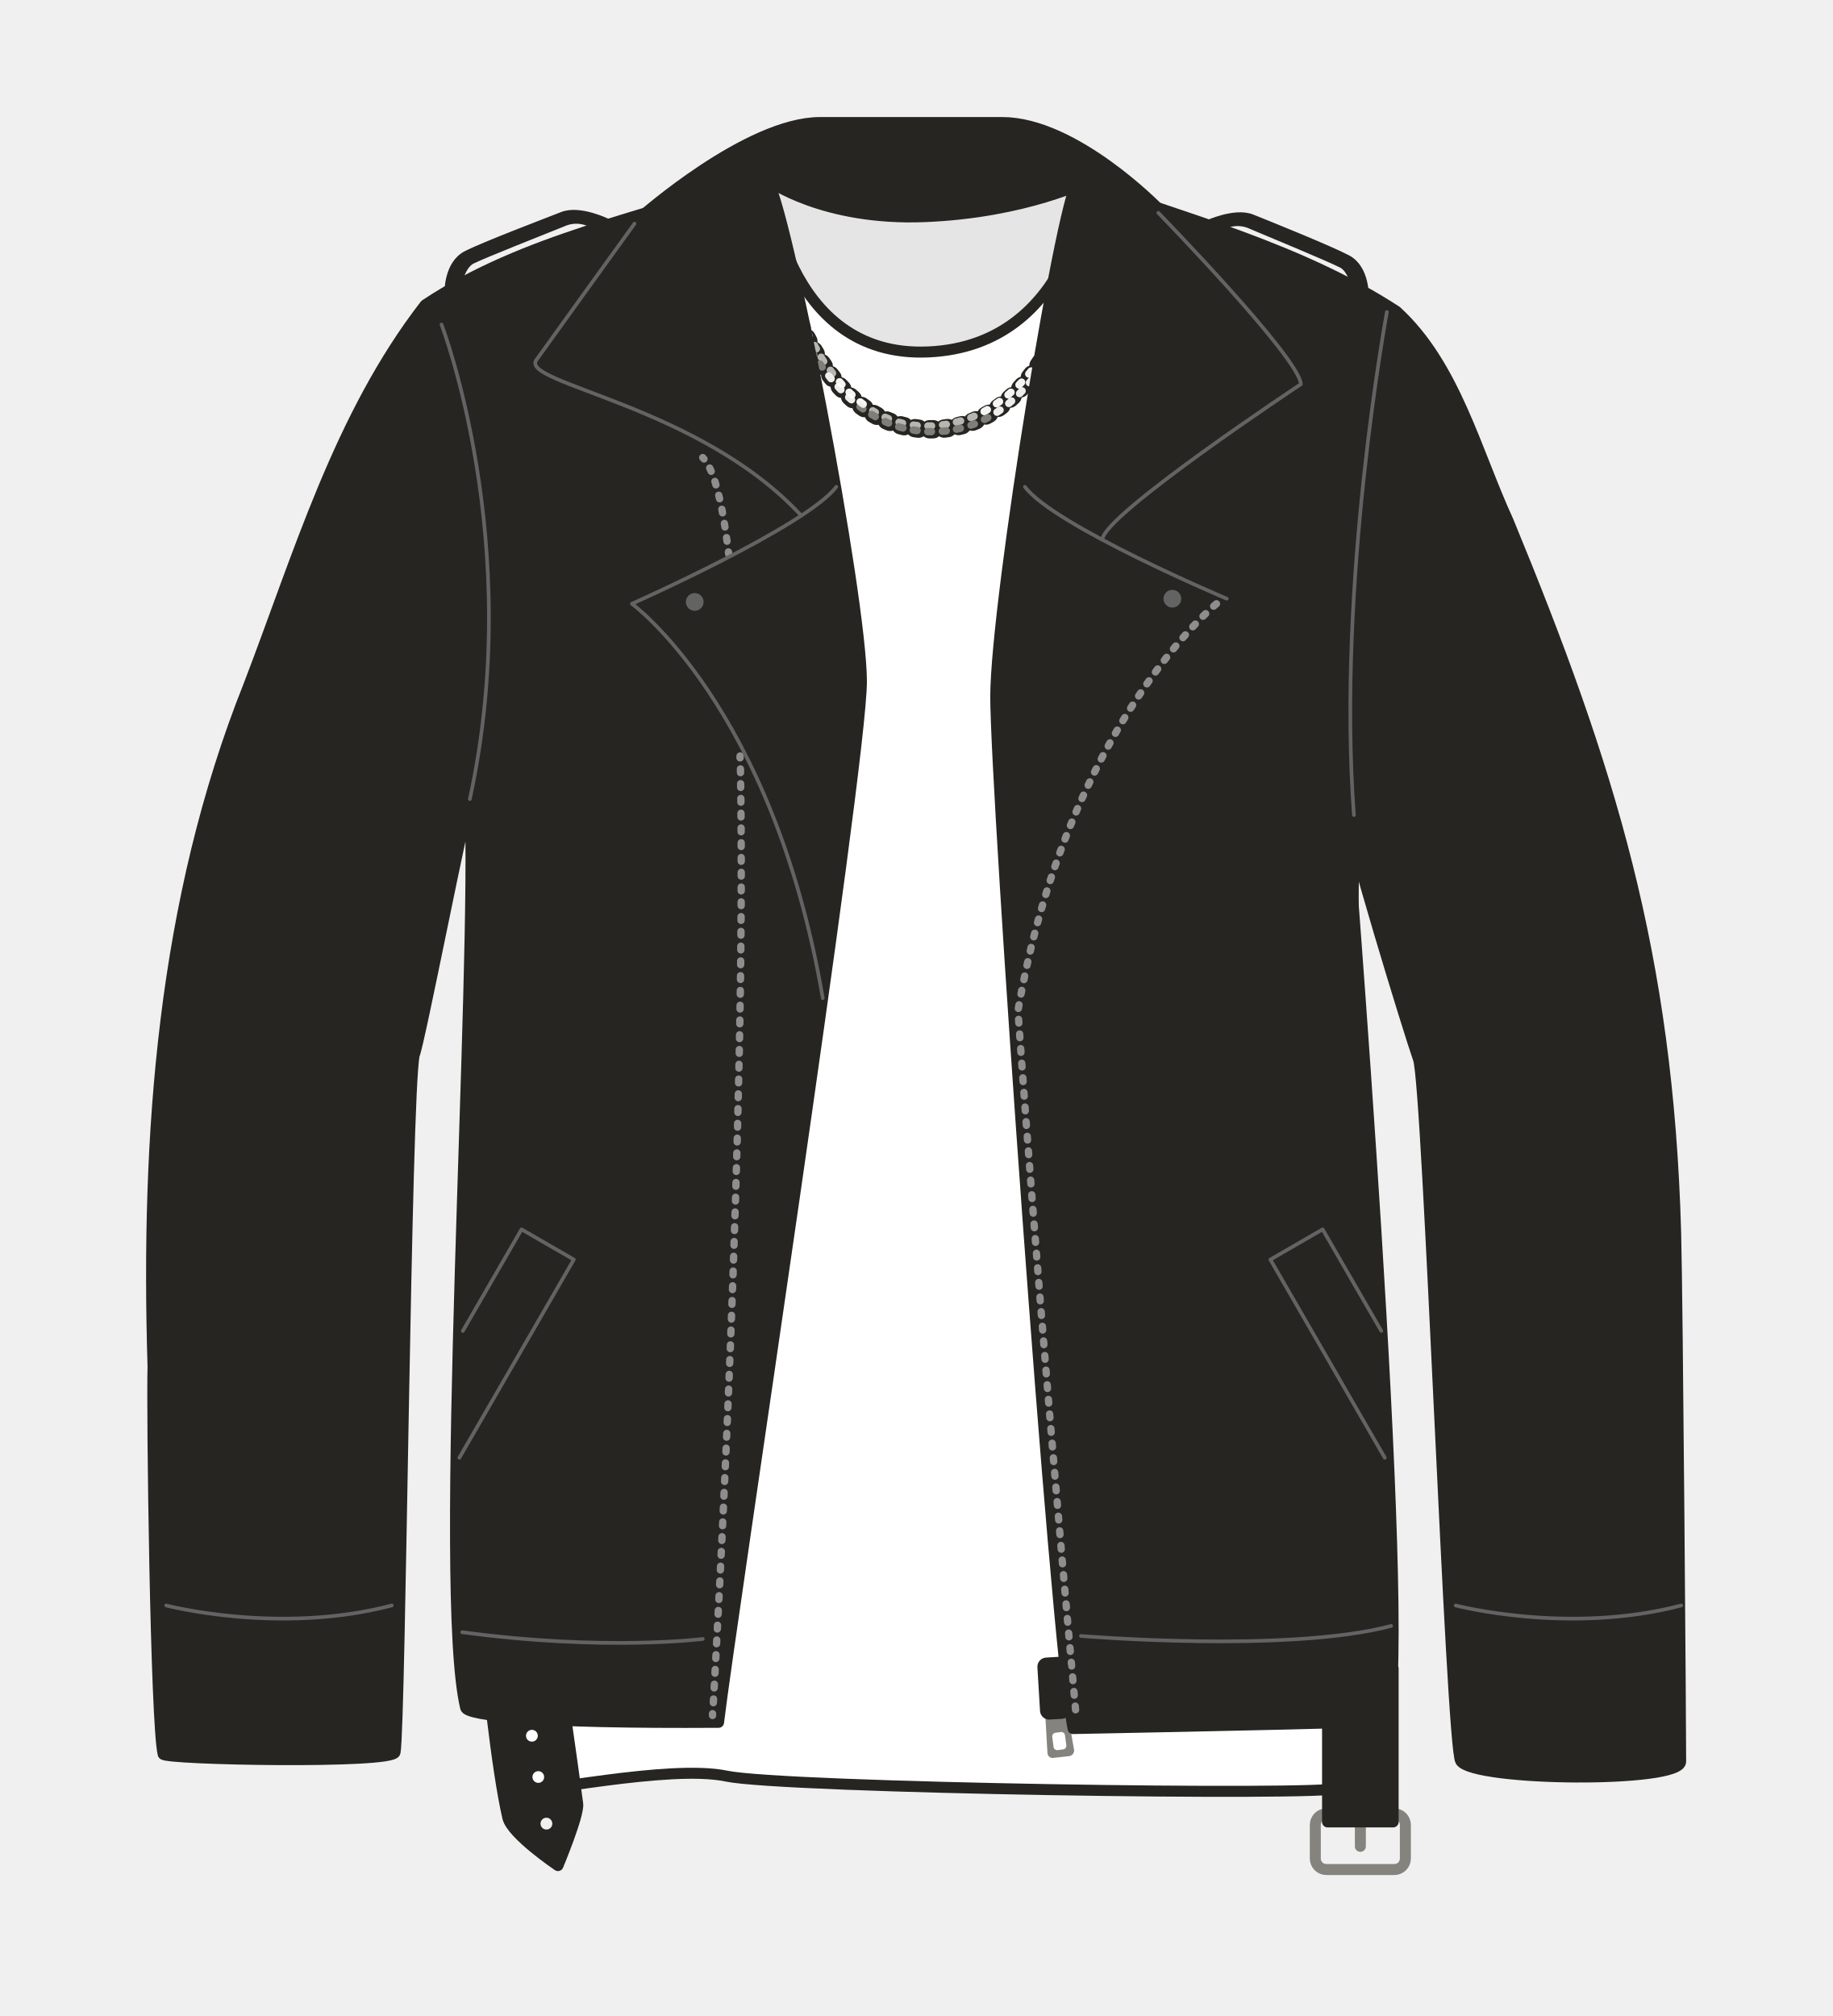
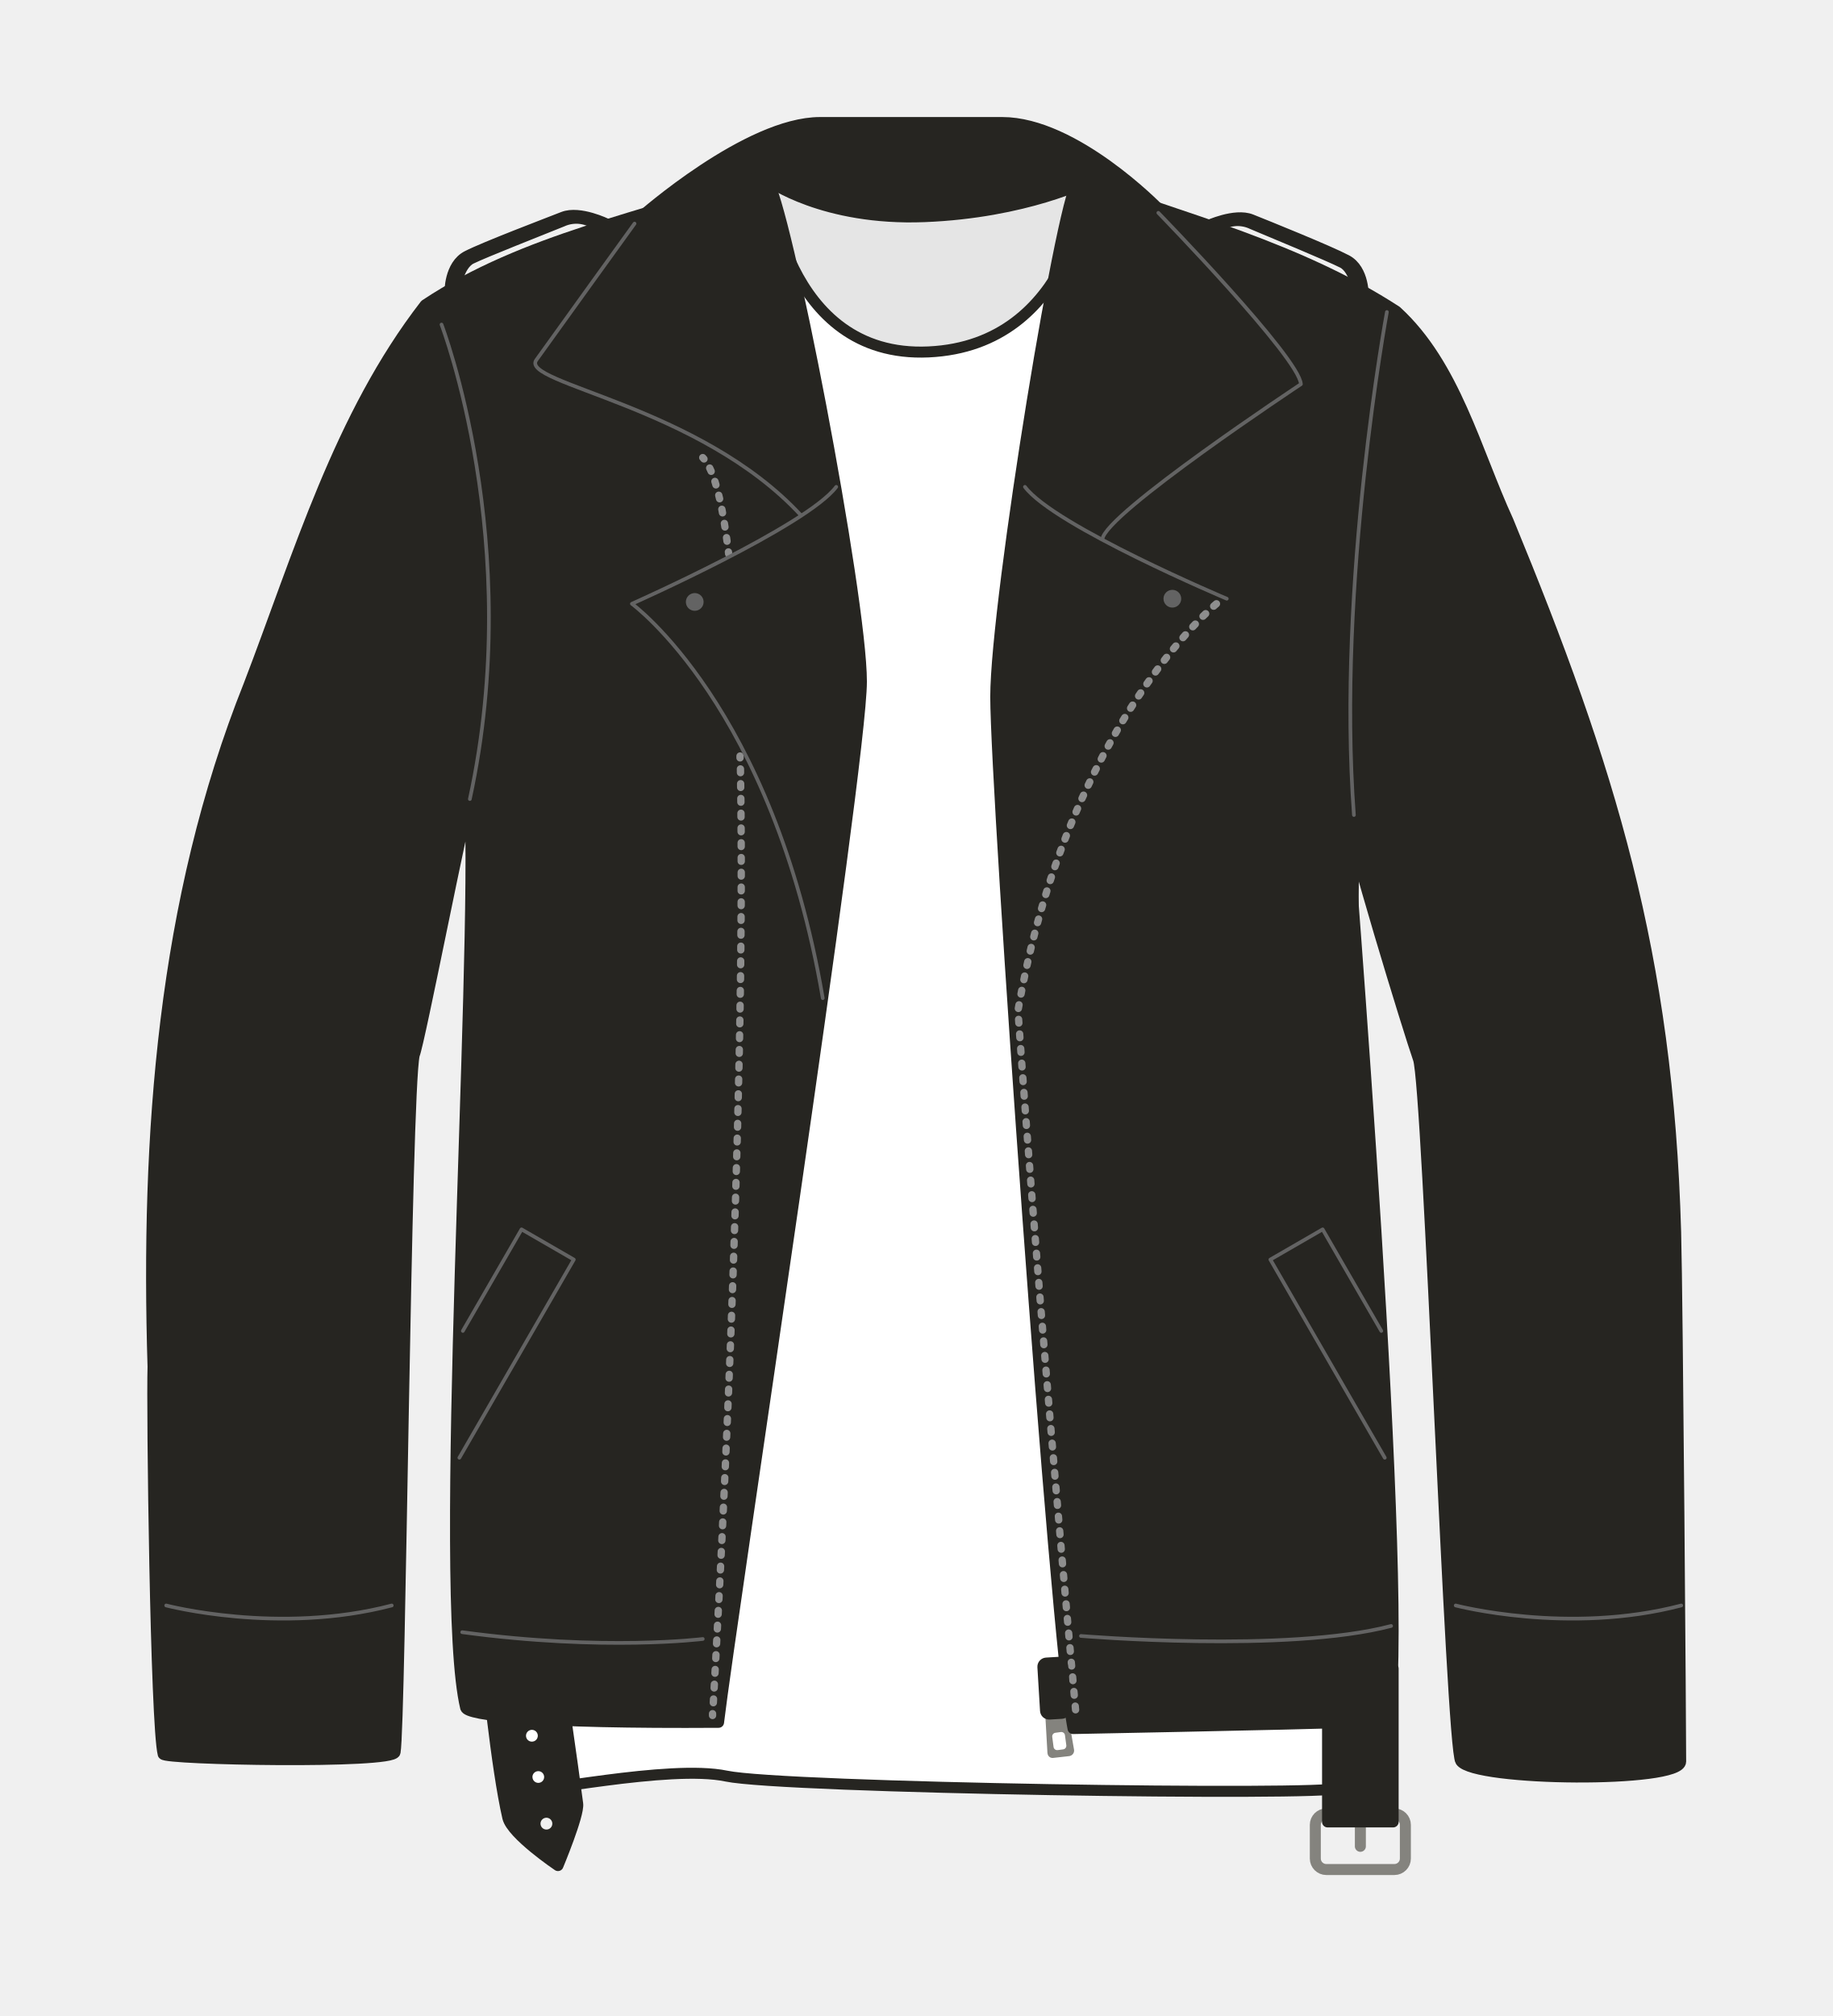
<svg xmlns="http://www.w3.org/2000/svg" width="500" height="550" viewBox="0 0 500 550">
  <path fill="none" stroke="#84837e" stroke-linecap="round" stroke-miterlimit="10" stroke-width="3" d="M371.12 496.3v7.41" />
  <rect x="358.83" y="494.86" width="24.57" height="15.18" rx="3" fill="none" stroke="#84837e" stroke-miterlimit="10" stroke-width="3" />
  <path d="M316 56.92s-22.8-23.49-42.58-23.49h-49.7c-19.78 0-48.84 25.75-48.84 25.75l30.7 29.34h85.94z" fill="#262521" stroke="#262521" stroke-linecap="round" stroke-linejoin="round" stroke-width="3" />
-   <path d="M297 49.28s-21.71 9.9-47.18 9.9-40.17-9.9-40.17-9.9l-19.26 26.89 34.3 71L301 129.66l2.38-44.54z" fill="#e5e5e5" />
+   <path d="M297 49.28s-21.71 9.9-47.18 9.9-40.17-9.9-40.17-9.9l-17.92 66.78 116.12-6.26z" fill="#e5e5e5" />
  <path d="M297 49.28S279.89 58 252.23 59.1s-42.59-9.82-42.59-9.82" fill="none" stroke="#262521" stroke-linecap="round" stroke-linejoin="round" stroke-width="3" />
  <path d="M209.64 49.28s4 48.55 43.68 46.73S297 49.28 297 49.28l73.16 29.47s-1.73 406.89-5 409.08-151.4 0-167-3.28-53.14 5-57.87 4.16-5.46-15.4-3.64-23 1.36-386.92 1.36-386.92z" fill="#fff" stroke="#262521" stroke-linecap="round" stroke-linejoin="round" stroke-width="3" />
-   <path d="M207.41 50.28s7.73 66.84 46.55 66.84 45.27-65 45.27-65" fill="none" stroke="#262521" stroke-linecap="round" stroke-linejoin="round" stroke-width="5" stroke-dasharray="1 3" />
-   <path d="M253.14 117.2a1 1 0 010-2h1a1 1 0 011 1 1 1 0 01-.95 1h-1zm-3-.12h-.09c-.35 0-.69-.07-1-.12a1 1 0 01-.86-1.11 1 1 0 011.11-.87l1 .11a1 1 0 01.91 1.08 1 1 0 01-1.06.91zm7-.18a1 1 0 01-1-.86 1 1 0 01.85-1.13l1-.14a1 1 0 11.33 2q-.51.09-1 .15zm-10.91-.47a.85.85 0 01-.23 0c-.34-.08-.67-.16-1-.26a1 1 0 01-.7-1.23 1 1 0 011.23-.69c.31.08.62.17.94.24a1 1 0 01.73 1.21 1 1 0 01-.98.73zm14.82-.29a1 1 0 01-.25-2l.94-.25a1 1 0 11.55 1.92l-1 .27a1.07 1.07 0 01-.29.06zm-18.61-.92a1 1 0 01-.38-.07l-1-.4a1 1 0 11.81-1.83l.89.37a1 1 0 01-.37 1.93zm22.41-.29a1 1 0 01-.36-1.94c.3-.11.6-.24.89-.36a1 1 0 01.78 1.84l-.95.39a1.15 1.15 0 01-.37.07zm-26-1.44a1 1 0 01-.49-.13l-.89-.52a1 1 0 011-1.71c.27.17.55.33.83.49a1 1 0 01-.5 1.87zm29.62-.23a1 1 0 01-.46-1.88l.84-.47a1 1 0 011 1.74l-.91.49a1 1 0 01-.48.12zm-33-2a1 1 0 01-.59-.2c-.28-.2-.55-.41-.82-.62a1 1 0 111.24-1.57l.77.59a1 1 0 01.21 1.4 1 1 0 01-.78.45zm36.38-.13a1 1 0 01-.56-1.82l.79-.56a1 1 0 011.4.22 1 1 0 01-.22 1.4l-.84.59a1 1 0 01-.54.22zm-39.45-2.42a1 1 0 01-.68-.27l-.74-.7a1 1 0 011.39-1.44l.71.67a1 1 0 01.06 1.42 1 1 0 01-.71.37zm42.62 0a1 1 0 01-.76-.35 1 1 0 01.11-1.41l.73-.64a1 1 0 111.33 1.49l-.76.67a1 1 0 01-.62.28zM278 106a1 1 0 01-.72-1.69l.68-.71a1 1 0 011.41-.06 1 1 0 01.05 1.42c-.23.25-.46.5-.7.74a1 1 0 01-.72.3zm-48.32-.11a1 1 0 01-.75-.33c-.22-.25-.45-.5-.67-.76a1 1 0 011.51-1.31c.21.25.43.49.65.73a1 1 0 01-.74 1.67zm51-2.87a1 1 0 01-.77-1.64c.21-.25.41-.5.61-.76a1 1 0 011.41-.16 1 1 0 01.16 1.4c-.21.27-.42.53-.64.79a1 1 0 01-.84.35zm-53.54-.2a1 1 0 01-.8-.39l-.61-.81a1 1 0 011.61-1.2c.19.27.39.53.59.79a1 1 0 01-.79 1.61zm56-3a1 1 0 01-.58-.18 1 1 0 01-.24-1.39l.56-.81a1 1 0 111.65 1.13l-.58.83a1 1 0 01-.95.46zm-58.29-.27a1 1 0 01-.84-.45l-.56-.84a1 1 0 111.55-1.05c.18.27.36.55.55.82a1 1 0 01-.83 1.56zm60.48-3.07a1 1 0 01-.52-.14 1 1 0 01-.33-1.38l.51-.85a1 1 0 011.72 1l-.52.86a1 1 0 01-.97.55zm-62.61-.32a1 1 0 01-.87-.5l-.5-.87a1 1 0 111.73-1l.5.85a1 1 0 01-.36 1.37 1 1 0 01-.61.19zm64.6-3.15a1 1 0 01-.47-.12 1 1 0 01-.41-1.36l.47-.87a1 1 0 111.77.92l-.47.9a1 1 0 01-1 .57zm-66.55-.35a1 1 0 01-.89-.53c-.15-.3-.31-.6-.46-.91a1 1 0 111.78-.9l.45.87a1 1 0 01-.88 1.47zM289 89.47a1 1 0 01-.43-.1 1 1 0 01-.47-1.33l.41-.9a1 1 0 111.82.84l-.43.92a1 1 0 01-.9.57zm-70.14-.36a1 1 0 01-.91-.57c-.14-.31-.29-.61-.42-.92a1 1 0 01.49-1.33 1 1 0 011.32.5l.42.89a1 1 0 01-.46 1.32 1 1 0 01-.42.11zm71.77-3.3a.91.91 0 01-.39-.08 1 1 0 01-.53-1.3l.38-.92a1 1 0 011.85.75l-.39.94a1 1 0 01-.9.61zm-73.41-.35a1 1 0 01-.92-.61l-.39-.93a1 1 0 01.54-1.3 1 1 0 011.31.54l.38.91a1 1 0 01-.53 1.31 1 1 0 01-.37.08zm74.88-3.37a.91.91 0 01-.35-.07 1 1 0 01-.59-1.28c.12-.31.23-.62.34-.93a1 1 0 011.89.67l-.35 1a1 1 0 01-.92.61zm-76.38-.34a1 1 0 01-.93-.64l-.36-.94a1 1 0 01.59-1.29 1 1 0 011.28.58l.36.93a1 1 0 01-.58 1.29.92.92 0 01-.34.07zm77.71-3.44a1.12 1.12 0 01-.31 0 1 1 0 01-.62-1.31c.11-.31.21-.63.31-.94a1 1 0 111.9.61c-.1.32-.2.64-.31 1a1 1 0 01-.95.64zM214.36 78a1 1 0 01-.94-.67l-.33-1a1 1 0 01.62-1.26 1 1 0 011.27.62l.33.94a1 1 0 01-.62 1.27.92.92 0 01-.33.1zm80.28-3.51a1 1 0 01-.28 0 1 1 0 01-.68-1.24l.28-1a1 1 0 011.24-.69 1 1 0 01.68 1.23l-.28 1a1 1 0 01-.96.69zm-81.54-.29a1 1 0 01-1-.7l-.3-1a1 1 0 011.91-.6l.3.95a1 1 0 01-.65 1.26 1 1 0 01-.26.08zm82.61-3.57a1.07 1.07 0 01-.25 0 1 1 0 01-.72-1.22c.09-.32.17-.64.25-1a1 1 0 111.94.48c-.08.33-.16.65-.25 1a1 1 0 01-.97.73zm-83.78-.27a1 1 0 01-1-.72l-.28-1a1 1 0 011.93-.54l.27.95a1 1 0 01-.68 1.24.9.9 0 01-.24.06zm84.73-3.62h-.22a1 1 0 01-.75-1.2l.22-1a1 1 0 011.95.43l-.22 1a1 1 0 01-.98.76zm-85.79-.24a1 1 0 01-1-.75l-.25-1a1 1 0 111.94-.5l.25 1a1 1 0 01-.72 1.22.73.73 0 01-.22.02zm86.63-3.7a.71.71 0 01-.2 0 1 1 0 01-.78-1.17l.19-1a1 1 0 012 .38l-.19 1a1 1 0 01-1.02.79zm-88.58-1l-.23-1a1 1 0 011.95-.45l.22.91-1 .29zm89.3-3h-.16a1 1 0 01-.82-1.15c.05-.34.11-.66.16-1a1 1 0 112 .32c-.05.32-.1.65-.16 1a1 1 0 01-1.02.89zM209 58.68a1 1 0 01-1-.79l-.21-1a1 1 0 112-.4l.21 1a1 1 0 01-.77 1.19.75.75 0 01-.23 0zm89.81-3.79h-.14a1 1 0 01-.85-1.13c.05-.35.09-.68.13-1a1 1 0 112 .25c0 .31-.08.64-.13 1a1 1 0 01-.99.88zm-90.6-.14a1 1 0 01-1-.82l-.18-1a1 1 0 01.81-1.16 1 1 0 011.16.81l.17 1a1 1 0 01-.8 1.17zm-.68-4a1 1 0 01-1-.85c-.1-.66-.14-1-.14-1a1 1 0 112-.27s0 .36.14 1a1 1 0 01-.84 1.14z" fill="#b7b6b0" />
-   <path d="M206 52.77a1 1 0 01-1-.85l-.08-.5a1 1 0 012-.29l.07.48a1 1 0 01-.83 1.14zM254.11 118.75h-1a1 1 0 01-1-1 1 1 0 011-1h1a1 1 0 010 2zm3-.11a1 1 0 01-.08-2l1-.09a1 1 0 11.22 2l-1 .1zm-7-.17H250l-1-.16a1 1 0 11.32-2l1 .15a1 1 0 01.86 1.12 1 1 0 01-1.06.89zm10.93-.39a1 1 0 01-.21-2l1-.21a1 1 0 01.47 1.94l-1 .23zm-14.85-.39a.73.73 0 01-.25 0c-.34-.08-.67-.18-1-.28a1 1 0 11.58-1.91l.93.26a1 1 0 01-.26 2zm18.69-.68a1 1 0 01-.33-1.94l.91-.34a1 1 0 01.72 1.87l-1 .35a1 1 0 01-.29.05zm-22.47-.59a1 1 0 01-.38-.08l-.95-.4a1 1 0 01.82-1.83l.89.38a1 1 0 01-.38 1.93zm26.15-1a1 1 0 01-.89-.55 1 1 0 01.44-1.34l.86-.45a1 1 0 011 1.76l-.92.48a1 1 0 01-.48.13zm-29.75-.77a1.11 1.11 0 01-.49-.12l-.88-.52a1 1 0 111-1.71l.84.48a1 1 0 01.38 1.36 1 1 0 01-.84.54zm33.19-1.2a1 1 0 01-.84-.45 1 1 0 01.29-1.39c.27-.17.53-.35.79-.54a1 1 0 011.4.24 1 1 0 01-.24 1.39l-.85.58a1 1 0 01-.55.17zm-36.58-.9a1 1 0 01-.58-.19c-.28-.2-.56-.4-.83-.61a1 1 0 111.2-1.6l.79.58a1 1 0 01-.58 1.82zm39.78-1.49a1 1 0 01-.64-1.76c.25-.21.5-.42.74-.64a1 1 0 011.32 1.51l-.78.66a1 1 0 01-.61.23zm-42.92-1a1 1 0 01-.65-.25l-.77-.68a1 1 0 011.35-1.48c.24.22.48.44.73.65a1 1 0 01.1 1.42 1 1 0 01-.73.34zm45.87-1.7a1 1 0 01-.71-1.7c.23-.24.46-.47.68-.71a1 1 0 011.42 0 1 1 0 010 1.41c-.23.25-.47.49-.71.73a1 1 0 01-.65.27zm-48.76-1.07a1 1 0 01-.72-.3l-.7-.75a1 1 0 111.47-1.35l.67.71a1 1 0 010 1.41 1 1 0 01-.69.28zm51.46-1.89a1.05 1.05 0 01-.65-.23 1 1 0 01-.12-1.41c.21-.25.42-.5.62-.76a1 1 0 011.41-.15 1 1 0 01.15 1.4c-.21.27-.43.53-.65.79a1 1 0 01-.73.36zm-54.12-1.1a1 1 0 01-.77-.36l-.64-.8a1 1 0 011.57-1.24c.2.26.41.51.61.76a1 1 0 01-.13 1.41 1 1 0 01-.61.23zm56.57-2.06a1 1 0 01-.58-.19 1 1 0 01-.23-1.4l.57-.8a1 1 0 111.64 1.14c-.19.28-.39.56-.59.83a1 1 0 01-.78.42zm-59-1.11a1 1 0 01-.81-.42l-.59-.83a1 1 0 01.25-1.39 1 1 0 011.39.25l.57.8a1 1 0 01-.22 1.4 1.09 1.09 0 01-.57.19zm61.24-2.21a1 1 0 01-.53-.15 1 1 0 01-.31-1.38c.17-.28.34-.56.52-.84a1 1 0 111.7 1c-.17.29-.35.57-.53.86a1 1 0 01-.83.51zm-63.48-1.11a1 1 0 01-.85-.47c-.18-.29-.36-.57-.53-.86a1 1 0 111.7-1l.52.84a1 1 0 01-.31 1.38.94.94 0 01-.51.11zm65.52-2.34a1 1 0 01-.49-.13 1 1 0 01-.39-1.35l.48-.87a1 1 0 111.76.94c-.16.3-.32.6-.49.9a1 1 0 01-.85.51zM220 94.36a1 1 0 01-.87-.51l-.5-.88a1 1 0 01.4-1.36 1 1 0 011.35.39l.49.87a1 1 0 01-.87 1.49zm69.43-2.45a1 1 0 01-.44-.1 1 1 0 01-.45-1.34c.14-.3.29-.59.43-.89a1 1 0 011.8.86c-.14.31-.29.61-.44.91a1 1 0 01-.88.56zm-71.33-1.08a1 1 0 01-.89-.55l-.45-.9a1 1 0 111.79-.89l.44.89a1 1 0 01-.43 1.34 1 1 0 01-.44.11zm73-2.55a1 1 0 01-.4-.09 1 1 0 01-.51-1.32l.39-.91a1 1 0 011.31-.52 1 1 0 01.53 1.31l-.4.93a1 1 0 01-.88.6zm-74.76-1.06a1 1 0 01-.91-.58c-.14-.31-.28-.61-.41-.92a1 1 0 111.82-.82l.41.9a1 1 0 01-.49 1.33 1.06 1.06 0 01-.38.09zm76.3-2.64a1.21 1.21 0 01-.37-.07 1 1 0 01-.56-1.3l.36-.93A1 1 0 01294 83c-.12.31-.24.63-.37.94a1 1 0 01-.95.64zm-77.9-1a1 1 0 01-.93-.62c-.13-.31-.26-.62-.38-.93a1 1 0 111.85-.75c.13.3.25.61.38.91a1 1 0 01-.54 1.31.84.84 0 01-.34.05zm79.3-2.73a1 1 0 01-.33-.06 1 1 0 01-.61-1.27l.33-.94a1 1 0 011.27-.62 1 1 0 01.62 1.27l-.33 1a1 1 0 01-.91.59zm-80.78-1a1 1 0 01-.94-.64l-.35-1a1 1 0 011.88-.69l.34.93a1 1 0 01-.58 1.29 1 1 0 01-.31.08zm82.1-2.85a1 1 0 01-.3 0 1 1 0 01-.65-1.25l.29-1a1 1 0 011.26-.66 1 1 0 01.65 1.25l-.3 1a1 1 0 01-.95.66zm-83.42-1a1 1 0 01-.95-.67l-.32-1a1 1 0 011.89-.63l.32.94a1 1 0 01-.62 1.27.86.86 0 01-.32.14zm84.58-2.87a.9.9 0 01-.28 0 1 1 0 01-.68-1.24c.09-.32.18-.63.26-1a1 1 0 111.93.53l-.27 1a1 1 0 01-.96.76zm-85.83-.94a1 1 0 01-1-.7l-.29-1a1 1 0 011.91-.59l.29 1a1 1 0 01-.6 1.3 1 1 0 01-.31.04zm86.87-2.93a.77.77 0 01-.25 0 1 1 0 01-.72-1.21l.25-1a1 1 0 111.94.48l-.25 1a1 1 0 01-.97.78zm-88-.91a1 1 0 01-1-.73l-.27-1a1 1 0 111.92-.53l.27 1a1 1 0 01-.68 1.23 1 1 0 01-.26.08zm89-3h-.22a1 1 0 01-.75-1.2l.22-1a1 1 0 011.19-.76 1 1 0 01.76 1.19l-.22 1a1 1 0 01-1.04.83zm-90-.88a1 1 0 01-1-.76l-.25-1a1 1 0 011.94-.49l.24 1a1 1 0 01-.72 1.22 1 1 0 01-.27.09zm90.84-3.05h-.2a1 1 0 01-.78-1.17l.19-1a1 1 0 112 .37l-.19 1a1 1 0 01-1.08.86zm-91.79-.85a1 1 0 01-1-.78l-.22-1a1 1 0 112-.43l.22 1a1 1 0 01-.75 1.2.83.83 0 01-.31.07zm92.52-3.1h-.17a1 1 0 01-.82-1.16l.16-1a1 1 0 012 .32l-.17 1a1 1 0 01-1.06.9zm-93.43-.77a1 1 0 01-1-.8c-.07-.35-.13-.68-.19-1a1 1 0 112-.38c.06.3.12.63.19 1a1 1 0 01-.78 1.18.65.65 0 01-.22 0zM300.67 53.58h-.13a1 1 0 01-.86-1.12l.05-.47a1 1 0 112 .21l-.06.52a1 1 0 01-1 .86z" fill="#7f7e78" />
-   <path d="M268.46 113.26a1 1 0 01-.46-1.88l.84-.47a1 1 0 011 1.74l-.91.49a1 1 0 01-.47.12zm-33-2a1 1 0 01-.59-.2c-.28-.2-.55-.41-.82-.62a1 1 0 111.24-1.57l.77.59a1 1 0 01.21 1.4 1 1 0 01-.77.45zm36.38-.13a1 1 0 01-.56-1.82l.79-.56a1 1 0 011.4.22 1 1 0 01-.22 1.4l-.84.59a1 1 0 01-.53.22zm-39.45-2.42a1 1 0 01-.68-.27l-.74-.7a1 1 0 011.39-1.44l.71.67a1 1 0 01.06 1.42 1 1 0 01-.7.37zm42.62 0a1 1 0 01-.76-.35 1 1 0 01.11-1.41l.73-.64a1 1 0 111.33 1.49l-.76.67a1 1 0 01-.61.28zM278 106a1 1 0 01-.72-1.69l.68-.71a1 1 0 011.41-.06 1 1 0 01.05 1.42c-.23.25-.46.5-.7.74a1 1 0 01-.72.3zm-48.32-.11a1 1 0 01-.75-.33c-.22-.25-.45-.5-.67-.76a1 1 0 011.51-1.31c.21.25.43.49.65.73a1 1 0 01-.74 1.67zm51-2.87a1 1 0 01-.77-1.64c.21-.25.41-.5.61-.76a1 1 0 011.41-.16 1 1 0 01.16 1.4c-.21.27-.42.53-.64.79a1 1 0 01-.84.35zm2.32-3.16a1 1 0 01-.58-.18 1 1 0 01-.24-1.39l.56-.81a1 1 0 111.65 1.13l-.58.83a1 1 0 01-.81.42z" fill="#fff" opacity=".86" />
-   <g opacity=".86" fill="#fff">
-     <path d="M206 52.77a1 1 0 01-1-.85l-.08-.5a1 1 0 012-.29l.07.48a1 1 0 01-.83 1.14zM272 113.45a1 1 0 01-.84-.45 1 1 0 01.29-1.39c.27-.17.53-.35.79-.54a1 1 0 011.4.24 1 1 0 01-.24 1.39l-.85.58a1 1 0 01-.55.17zm3.2-2.39a1 1 0 01-.64-1.76c.25-.21.5-.42.74-.64a1 1 0 011.32 1.51l-.78.66a1 1 0 01-.61.23zm-42.92-1a1 1 0 01-.65-.25l-.77-.68a1 1 0 011.35-1.48c.24.22.48.44.73.65a1 1 0 01.1 1.42 1 1 0 01-.73.34zm45.87-1.7a1 1 0 01-.71-1.7c.23-.24.46-.47.68-.71a1 1 0 011.42 0 1 1 0 010 1.41c-.23.25-.47.49-.71.73a1 1 0 01-.65.27zm-48.76-1.07a1 1 0 01-.72-.3l-.7-.75a1 1 0 111.47-1.35l.67.71a1 1 0 010 1.41 1 1 0 01-.69.28zm51.46-1.89a1.05 1.05 0 01-.65-.23 1 1 0 01-.12-1.41c.21-.25.42-.5.62-.76a1 1 0 011.41-.15 1 1 0 01.15 1.4c-.21.27-.43.53-.65.79a1 1 0 01-.73.36zm-54.12-1.1a1 1 0 01-.77-.36l-.64-.8a1 1 0 011.57-1.24c.2.26.41.51.61.76a1 1 0 01-.13 1.41 1 1 0 01-.61.23zM300.67 53.58h-.13a1 1 0 01-.86-1.12l.05-.47a1 1 0 112 .21l-.06.52a1 1 0 01-1 .86z" />
-   </g>
  <path d="M235 185.94c0-23.16-20.87-131.56-25.88-137.11a3.16 3.16 0 00-2.72-.43C176 59.42 143.31 65 116 83.18c-23.5 30.35-34.46 68.24-48.06 103.67-23.59 59.08-28.11 123-26.19 186-.36 11.18.74 97.95 2.77 105.72.3 1.47 62.69 2.66 63.26-.52 1.45-8 2.86-179.6 5.23-190.27 1.35-2.86 13.78-67 15.19-69.81 2.21 47.15-8.87 215.89-1.17 247.91.5 2.06 19 4.34 69 4C199.34 442.16 235 209.11 235 185.94z" fill="#262521" stroke="#262521" stroke-linecap="round" stroke-linejoin="round" stroke-width="3" />
  <path d="M285.07 466.15c0 .5.05 1 .08 1.49l.6 10.55a1.18 1.18 0 00.05.31.8.8 0 00.07.2.14.14 0 000 .06 1.74 1.74 0 00.11.18l.06.1a1.33 1.33 0 001.19.56l4.35-.49a1.54 1.54 0 001.4-1.93c-.09-.49-.17-1-.26-1.47q-.88-5.21-1.78-10.41a1.52 1.52 0 00-1.49-1.08l-3 .34a1.53 1.53 0 00-1.38 1.59zm2.85 6.58l1.49-.2a1 1 0 011.12.86l.37 2.75a1 1 0 01-.87 1.12l-1.49.2a1 1 0 01-1.12-.86l-.36-2.75a1 1 0 01.86-1.12z" fill="#84837e" />
  <path d="M457.13 336.13c-2.15-75.82-17.9-126.54-45.71-194-8.83-19.22-14.51-42.62-30.46-57.2-26.38-17.18-57.48-25.13-86.6-35.62-3.68-1.54-22.71 114.63-22.71 140.78s16.23 257.08 21.09 281.49c38.05-.76 85.61-1.68 85.78-2.28 6.89-23.52-11.52-249.35-11.38-249.38.51 7.25 17.36 62 19.83 69 2.65 7.45 8.93 187.71 11.53 191.53 3.78 5.55 60 6 60 .13.03-5.46-.85-125.76-1.37-144.45z" fill="#262521" stroke="#262521" stroke-linecap="round" stroke-linejoin="round" stroke-width="3" />
  <path d="M173.11 61s-20.53 28.45-26.8 37.22c-4.58 6.42 44.51 12.37 72.22 42.39" fill="none" stroke="#636363" stroke-linecap="round" stroke-linejoin="round" />
  <path d="M201.89 206.26v.5" fill="none" stroke="#8e8e8e" stroke-linecap="round" stroke-linejoin="round" stroke-width="2" />
  <path d="M202 209.78c1.65 95.24-6.41 237.74-7.48 256.23" fill="none" stroke="#8e8e8e" stroke-linecap="round" stroke-linejoin="round" stroke-width="2" stroke-dasharray="1.01 3.02" />
  <path d="M194.39 467.52v.49M191.72 124.84c.11.11.22.24.33.37" fill="none" stroke="#8e8e8e" stroke-linecap="round" stroke-linejoin="round" stroke-width="2" />
  <path d="M193.61 127.69c2.06 4.24 3.68 11.62 4.93 21.42" fill="none" stroke="#8e8e8e" stroke-linecap="round" stroke-linejoin="round" stroke-width="2" stroke-dasharray="0.98 2.94" />
  <path d="M198.72 150.58l.06.5" fill="none" stroke="#8e8e8e" stroke-linecap="round" stroke-linejoin="round" stroke-width="2" />
  <path d="M128.18 218c15.19-69.82-7.73-129.46-7.73-129.46M316 58.06s38.52 39.58 38.9 46.75c0 0-53.54 35.44-54.16 42.32" fill="none" stroke="#636363" stroke-linecap="round" stroke-linejoin="round" />
  <path d="M331.86 164.72s-40.52 32.95-54.15 111c0 0 5.13 74.57 15.75 191.12" fill="none" stroke="#8e8e8e" stroke-linecap="round" stroke-linejoin="round" stroke-width="2" stroke-dasharray="1 3" />
  <path d="M378.36 85.12s-13.72 74-9 137.23M397.13 438s30.76 8.08 61.53 0M45.34 438s30.76 8.08 61.53 0M294.89 446.32s56.33 4.72 84.62-2.73M191.72 447.14s-26.89 3.39-65.63-1.85M377.78 397.7l-31.21-54.07 14.26-8.24 16 27.71M125.32 397.7l31.22-54.07-14.26-8.24-16.01 27.71" fill="none" stroke="#636363" stroke-linecap="round" stroke-linejoin="round" />
  <rect x="284.88" y="453.59" width="5.37" height="13.94" rx="1" transform="rotate(-3.45 287.73 460.828)" stroke-width="3" stroke="#262521" stroke-linecap="round" stroke-linejoin="round" fill="#262521" />
  <path d="M334.68 163.34s-47.08-19.85-55.07-30.52M228.14 132.82c-8 10.67-55.75 31.9-55.75 31.9s38.46 28 52.07 107.6" fill="none" stroke="#636363" stroke-linecap="round" stroke-linejoin="round" />
  <circle cx="319.83" cy="163.34" r="2.42" fill="#636363" />
  <circle cx="189.53" cy="164.22" r="2.42" fill="#636363" />
  <path d="M122.76 79.79s-.18-7.43 4.73-9.93 21.68-8.86 26.16-10.62 11.92 1.9 11.92 1.9l-2.29.65a9.28 9.28 0 00-9.92-1.41c-6 2.43-21.27 8.42-24.84 10.18S124 79.44 124 79.44zM371.91 81s.3-7.43-4.56-10-21.53-9.28-26-11.07-11.95 1.71-11.95 1.71l2.28.68a9.29 9.29 0 019.94-1.24c6 2.53 21.13 8.78 24.67 10.59s4.38 9 4.38 9zM157.6 492.11c-1.38-10.74-5.49-38.77-5.49-38.77h-19.49s2.76 28.91 5.91 42.52c1.07 4.61 13.69 13.1 13.69 13.1s5.78-13.82 5.38-16.85zM142 473.54a3.11 3.11 0 113.11 3.11 3.1 3.1 0 01-3.11-3.11zm1.75 11.26a3.1 3.1 0 113.1 3.1 3.1 3.1 0 01-3.09-3.1zm5.33 15.83a3.11 3.11 0 113.1-3.1 3.1 3.1 0 01-3.09 3.1zM362.17 455.21h17.89v41.84h-17.89z" fill="#262521" stroke="#262521" stroke-linecap="round" stroke-linejoin="round" stroke-width="3" />
</svg>
